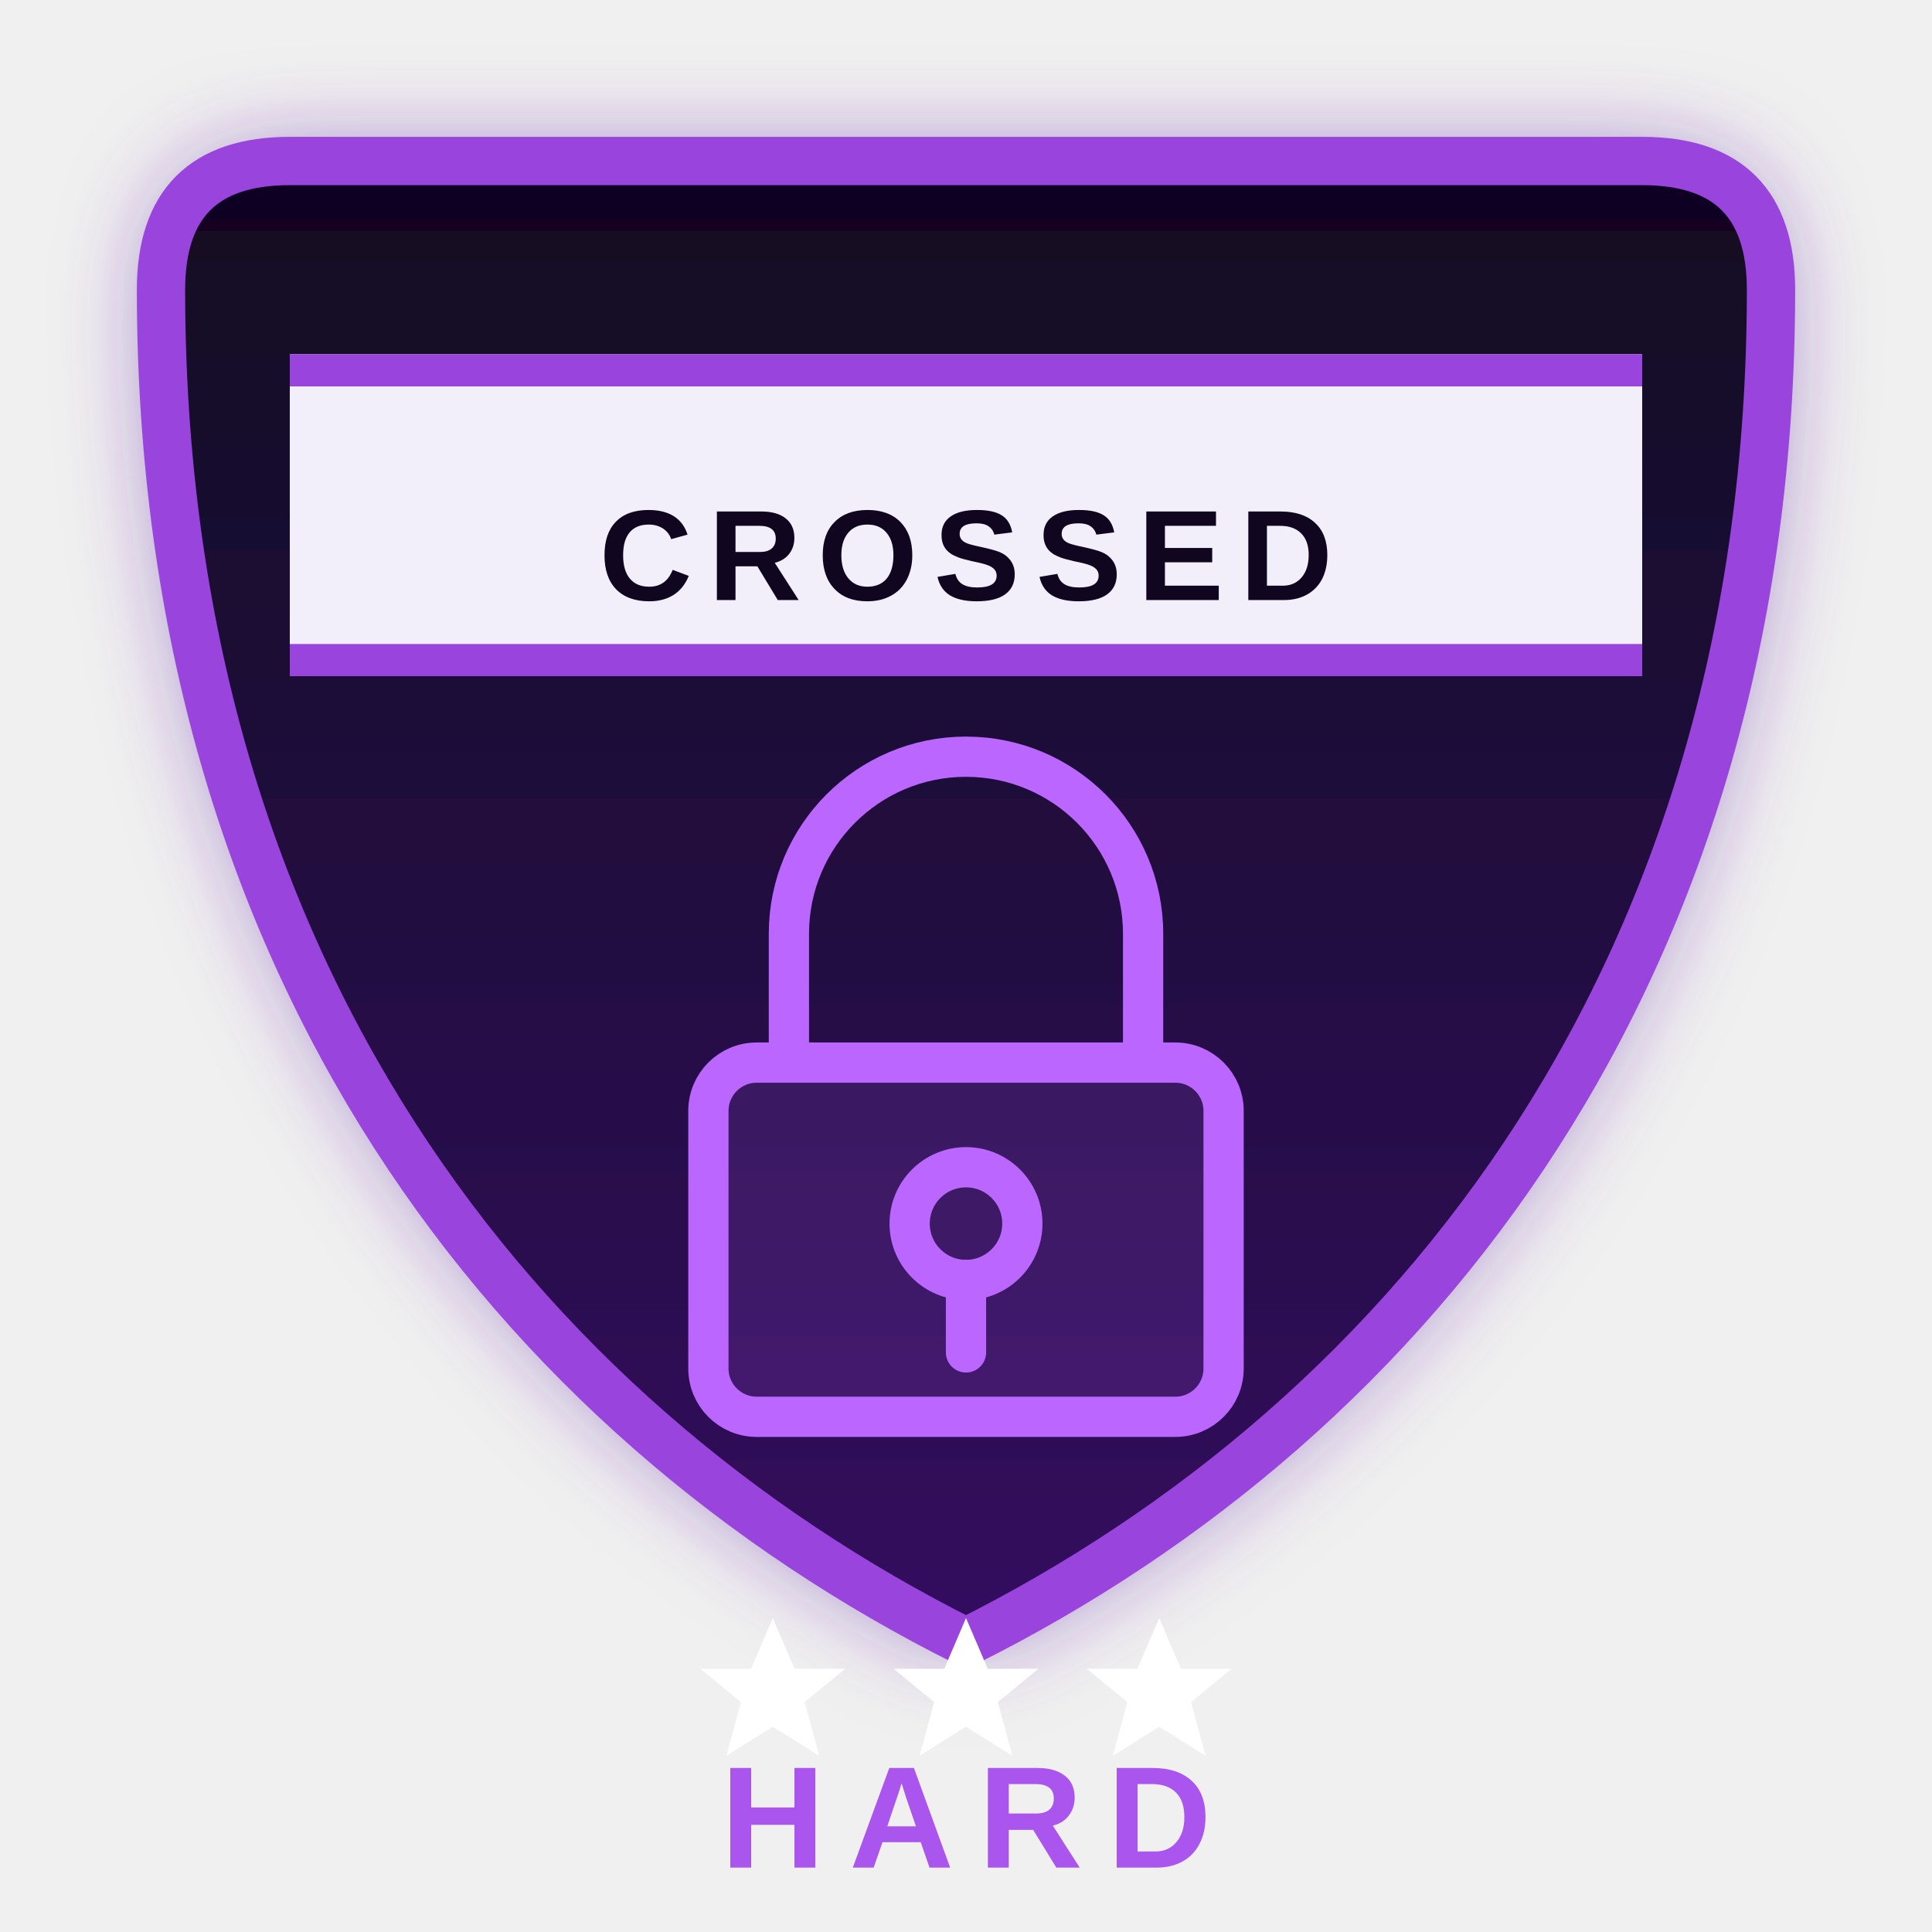
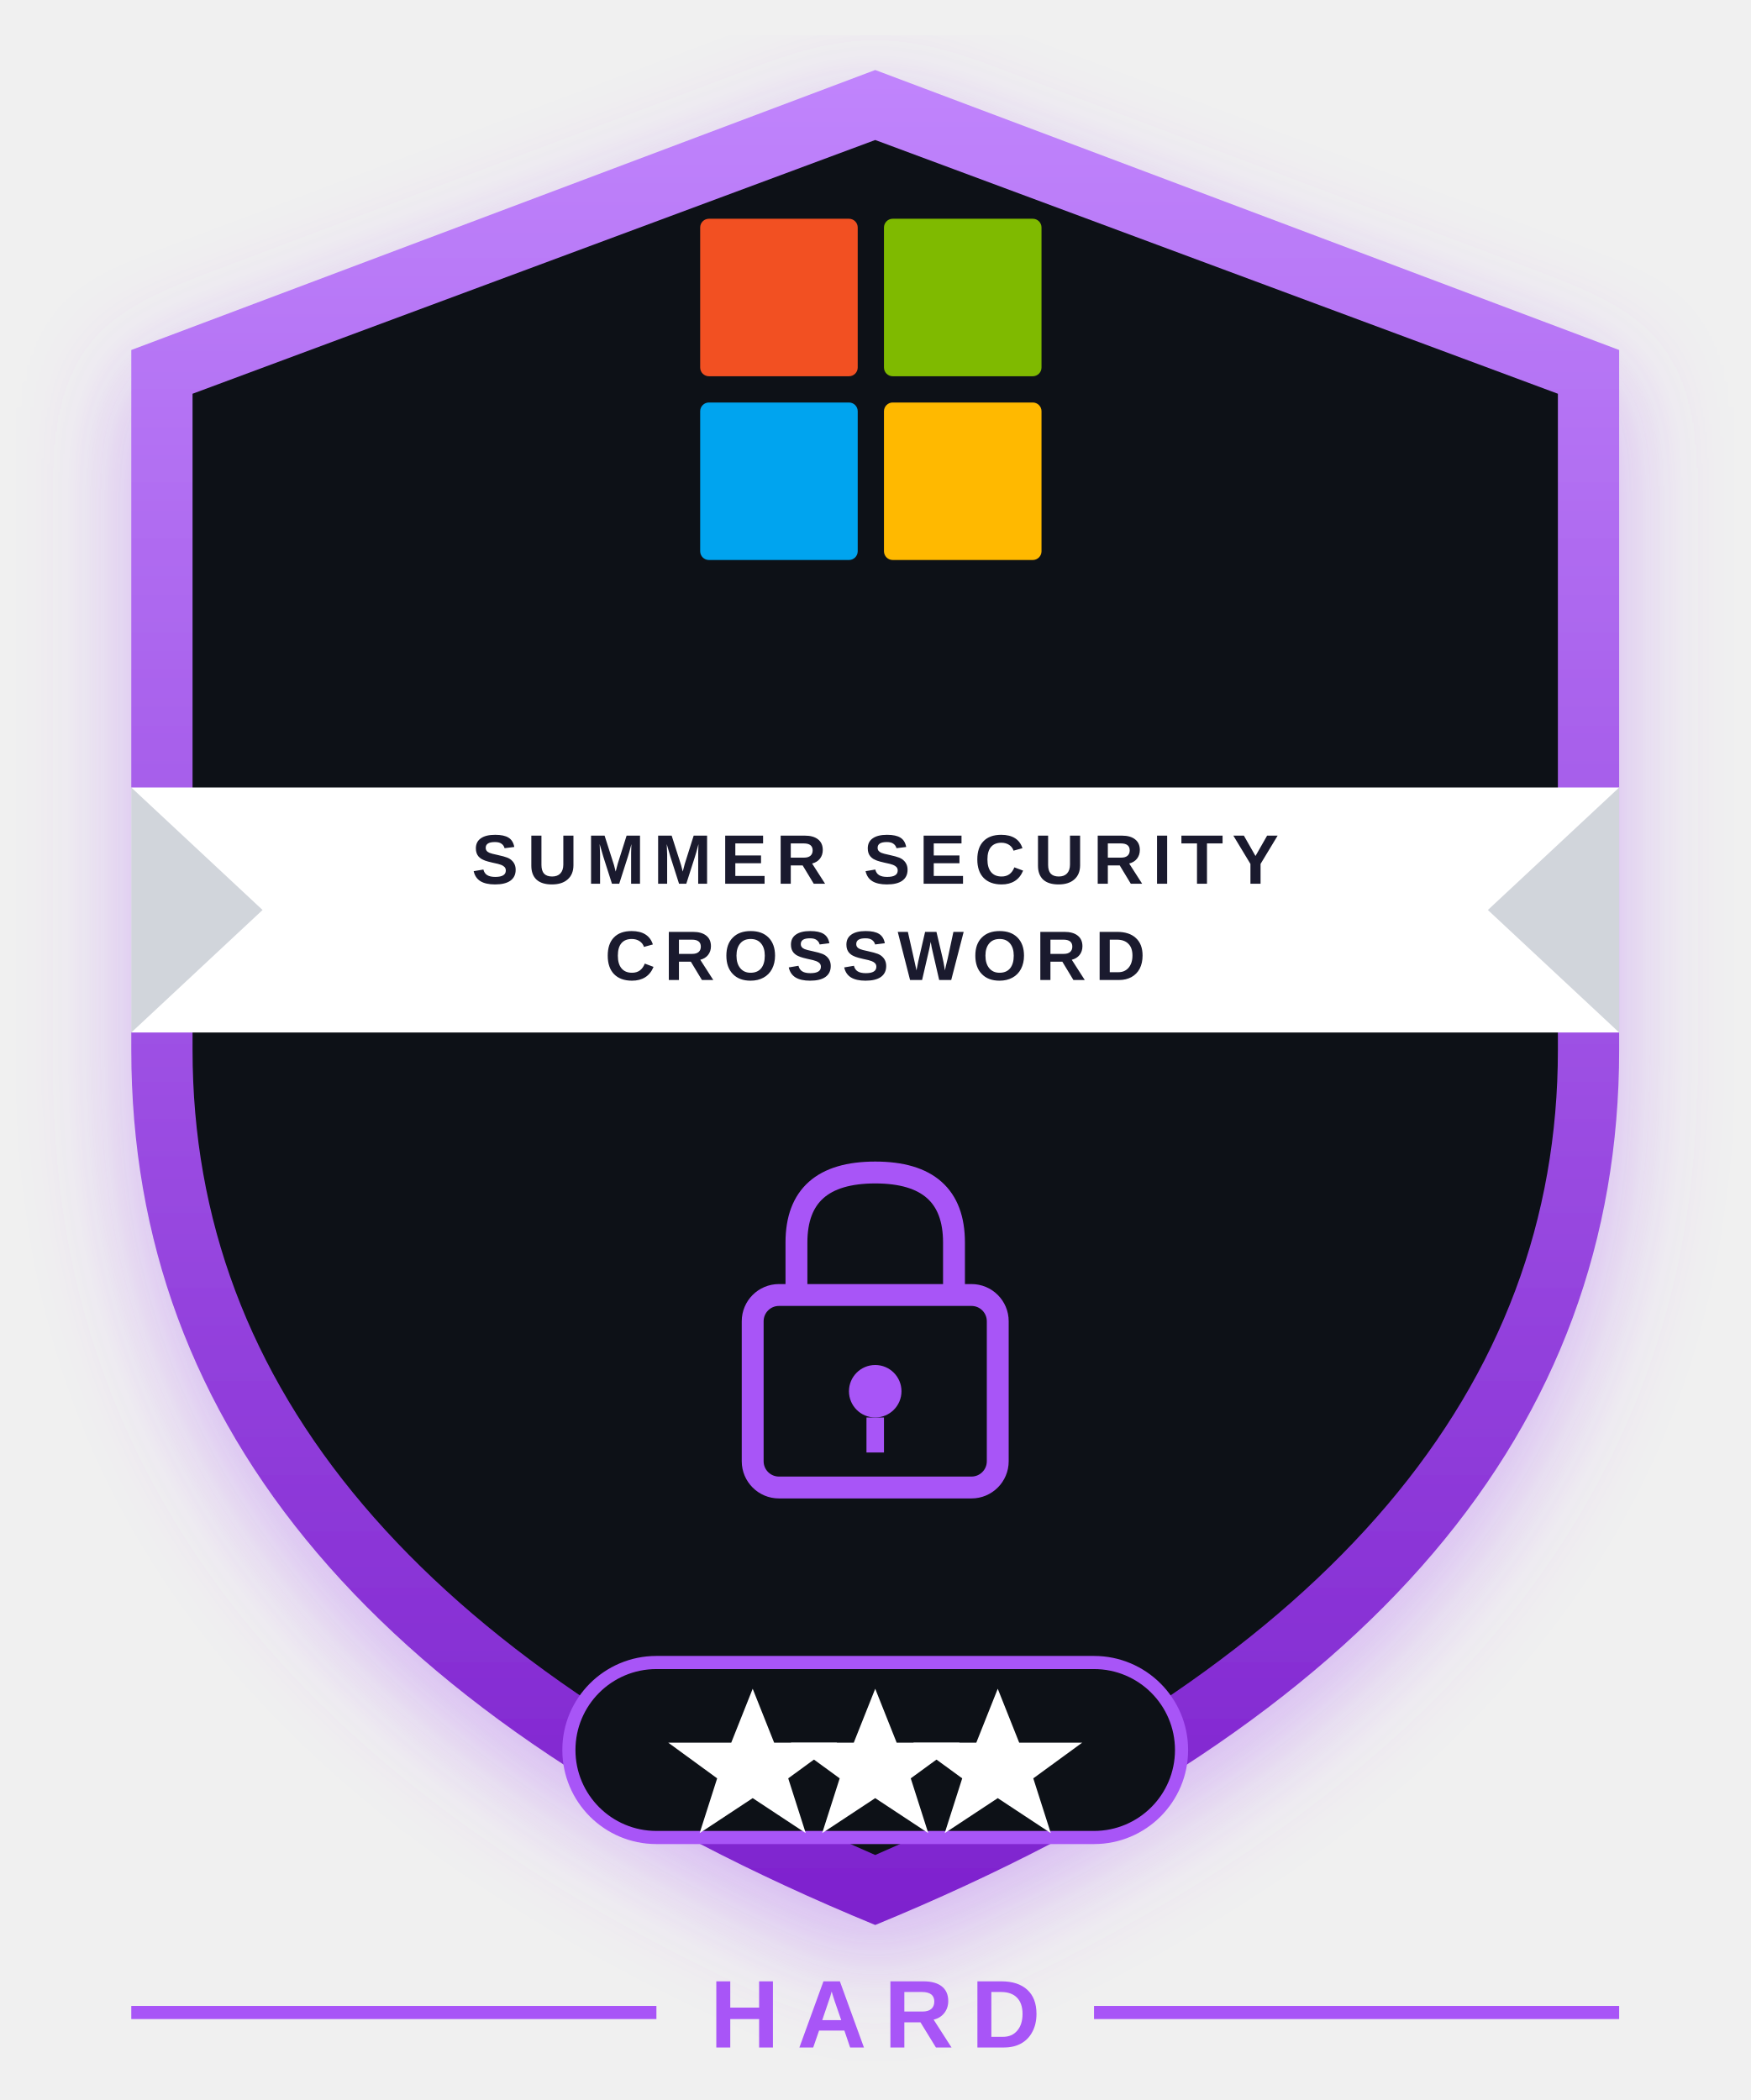
- <svg xmlns="http://www.w3.org/2000/svg" viewBox="0 0 120 120" width="120" height="120" role="img" aria-label="Hard badge">
+ <svg xmlns="http://www.w3.org/2000/svg" viewBox="0 0 200 240" width="200" height="240" role="img" aria-label="Hard badge">
  <defs>
-     <linearGradient id="hg" x1="0" y1="0" x2="0" y2="1">
-       <stop offset="0%" stop-color="#100620" />
-       <stop offset="100%" stop-color="#341060" />
+     <linearGradient id="border-hard" x1="0" y1="0" x2="0" y2="1">
+       <stop offset="0%" stop-color="#c084fc" />
+       <stop offset="100%" stop-color="#7e22ce" />
    </linearGradient>
-     <filter id="hglow">
-       <feGaussianBlur stdDeviation="3" result="blur" />
-       <feFlood flood-color="#6622aa" flood-opacity="0.7" result="color" />
-       <feComposite in="color" in2="blur" operator="in" result="glow" />
-       <feMerge>
-         <feMergeNode in="glow" />
-         <feMergeNode in="SourceGraphic" />
-       </feMerge>
+     <clipPath id="shield-clip-hard">
+       <path d="M100,8 L185,40 L185,120 Q185,185 100,220 Q15,185 15,120 L15,40 Z" />
+     </clipPath>
+     <filter id="shadow-hard" x="-20%" y="-20%" width="140%" height="140%">
+       <feDropShadow dx="0" dy="4" stdDeviation="6" flood-color="#a855f7" flood-opacity="0.4" />
    </filter>
  </defs>
-   <path d="M18 10 L102 10 Q110 10 110 18 C110 60 88 88 60 102 C32 88 10 60 10 18 Q10 10 18 10 Z" fill="url(#hg)" filter="url(#hglow)" />
-   <path d="M18 10 L102 10 Q110 10 110 18 C110 60 88 88 60 102 C32 88 10 60 10 18 Q10 10 18 10 Z" fill="none" stroke="#9944dd" stroke-width="3" />
-   <rect x="18" y="22" width="84" height="20" fill="#f2eefa" />
-   <rect x="18" y="22" width="84" height="2" fill="#9944dd" />
-   <rect x="18" y="40" width="84" height="2" fill="#9944dd" />
-   <text x="60" y="35" text-anchor="middle" dominant-baseline="middle" font-family="system-ui, Arial, sans-serif" font-size="8" font-weight="800" fill="#100620" letter-spacing="1">CROSSED</text>
-   <g stroke="#bb66ff" stroke-width="2.5" fill="none" stroke-linecap="round" stroke-linejoin="round">
-     <path d="M49 66 L49 58 A11 11 0 0 1 71 58 L71 66" />
-     <rect x="44" y="66" width="32" height="22" rx="3" />
-     <circle cx="60" cy="76" r="3.5" />
-     <line x1="60" y1="79.5" x2="60" y2="84" />
-   </g>
-   <rect x="44" y="66" width="32" height="22" rx="3" fill="#bb66ff" opacity="0.14" />
-   <g fill="#ffffff">
-     <polygon points="0,-5 1.5,-1.5 5,-1.5 2.2,0.8 3.2,4.5 0,2.5 -3.2,4.5 -2.2,0.8 -5,-1.5 -1.5,-1.5" transform="translate(48,105) scale(0.9)" />
-     <polygon points="0,-5 1.5,-1.5 5,-1.5 2.2,0.8 3.2,4.5 0,2.5 -3.2,4.5 -2.2,0.8 -5,-1.5 -1.5,-1.5" transform="translate(60,105) scale(0.9)" />
-     <polygon points="0,-5 1.5,-1.5 5,-1.5 2.2,0.8 3.2,4.5 0,2.5 -3.2,4.5 -2.2,0.8 -5,-1.5 -1.5,-1.5" transform="translate(72,105) scale(0.9)" />
-   </g>
-   <text x="60" y="116" text-anchor="middle" font-family="system-ui, Arial, sans-serif" font-size="9" font-weight="900" fill="#aa55ee" letter-spacing="1.5">HARD</text>
+   <path d="M100,8 L185,40 L185,120 Q185,185 100,220 Q15,185 15,120 L15,40 Z" fill="url(#border-hard)" filter="url(#shadow-hard)" />
+   <path d="M100,16 L178,45 L178,120 Q178,178 100,212 Q22,178 22,120 L22,45 Z" fill="#0d1117" />
+   <rect x="80" y="25" width="18" height="18" fill="#f25022" rx="1" />
+   <rect x="101" y="25" width="18" height="18" fill="#7fba00" rx="1" />
+   <rect x="80" y="46" width="18" height="18" fill="#00a4ef" rx="1" />
+   <rect x="101" y="46" width="18" height="18" fill="#ffb900" rx="1" />
+   <polygon points="15,90 185,90 185,118 15,118" fill="#ffffff" />
+   <polygon points="15,90 30,104 15,118" fill="#d1d5db" />
+   <polygon points="185,90 170,104 185,118" fill="#d1d5db" />
+   <text x="100" y="101" font-family="Arial Black, Arial, sans-serif" font-size="8" font-weight="900" fill="#1a1a2e" text-anchor="middle" letter-spacing="1">SUMMER SECURITY</text>
+   <text x="100" y="112" font-family="Arial Black, Arial, sans-serif" font-size="8" font-weight="900" fill="#1a1a2e" text-anchor="middle" letter-spacing="1">CROSSWORD</text>
+   <rect x="86" y="148" width="28" height="22" rx="3" fill="none" stroke="#a855f7" stroke-width="2.5" />
+   <path d="M91,148 L91,142 Q91,134 100,134 Q109,134 109,142 L109,148" fill="none" stroke="#a855f7" stroke-width="2.5" />
+   <circle cx="100" cy="159" r="3" fill="#a855f7" />
+   <line x1="100" y1="162" x2="100" y2="166" stroke="#a855f7" stroke-width="2" />
+   <rect x="65" y="190" width="70" height="20" rx="10" fill="#0d1117" stroke="#a855f7" stroke-width="1.5" />
+   <path d="M86,193 L88.45,199.16 L95.65,199.16 L90.06,203.24 L92.06,209.5 L86,205.5 L79.94,209.5 L81.94,203.24 L76.35,199.16 L83.55,199.16 Z" fill="white" />
+   <path d="M100,193 L102.45,199.16 L109.65,199.16 L104.06,203.24 L106.06,209.5 L100,205.5 L93.94,209.5 L95.94,203.24 L90.35,199.16 L97.55,199.16 Z" fill="white" />
+   <path d="M114,193 L116.45,199.16 L123.65,199.16 L118.06,203.24 L120.06,209.5 L114,205.5 L107.94,209.5 L109.94,203.24 L104.35,199.16 L111.55,199.16 Z" fill="white" />
+   <line x1="15" y1="230" x2="75" y2="230" stroke="#a855f7" stroke-width="1.5" />
+   <text x="100" y="234" font-family="Arial Black, Arial, sans-serif" font-size="11" font-weight="900" fill="#a855f7" text-anchor="middle" letter-spacing="2">HARD</text>
+   <line x1="125" y1="230" x2="185" y2="230" stroke="#a855f7" stroke-width="1.5" />
</svg>
